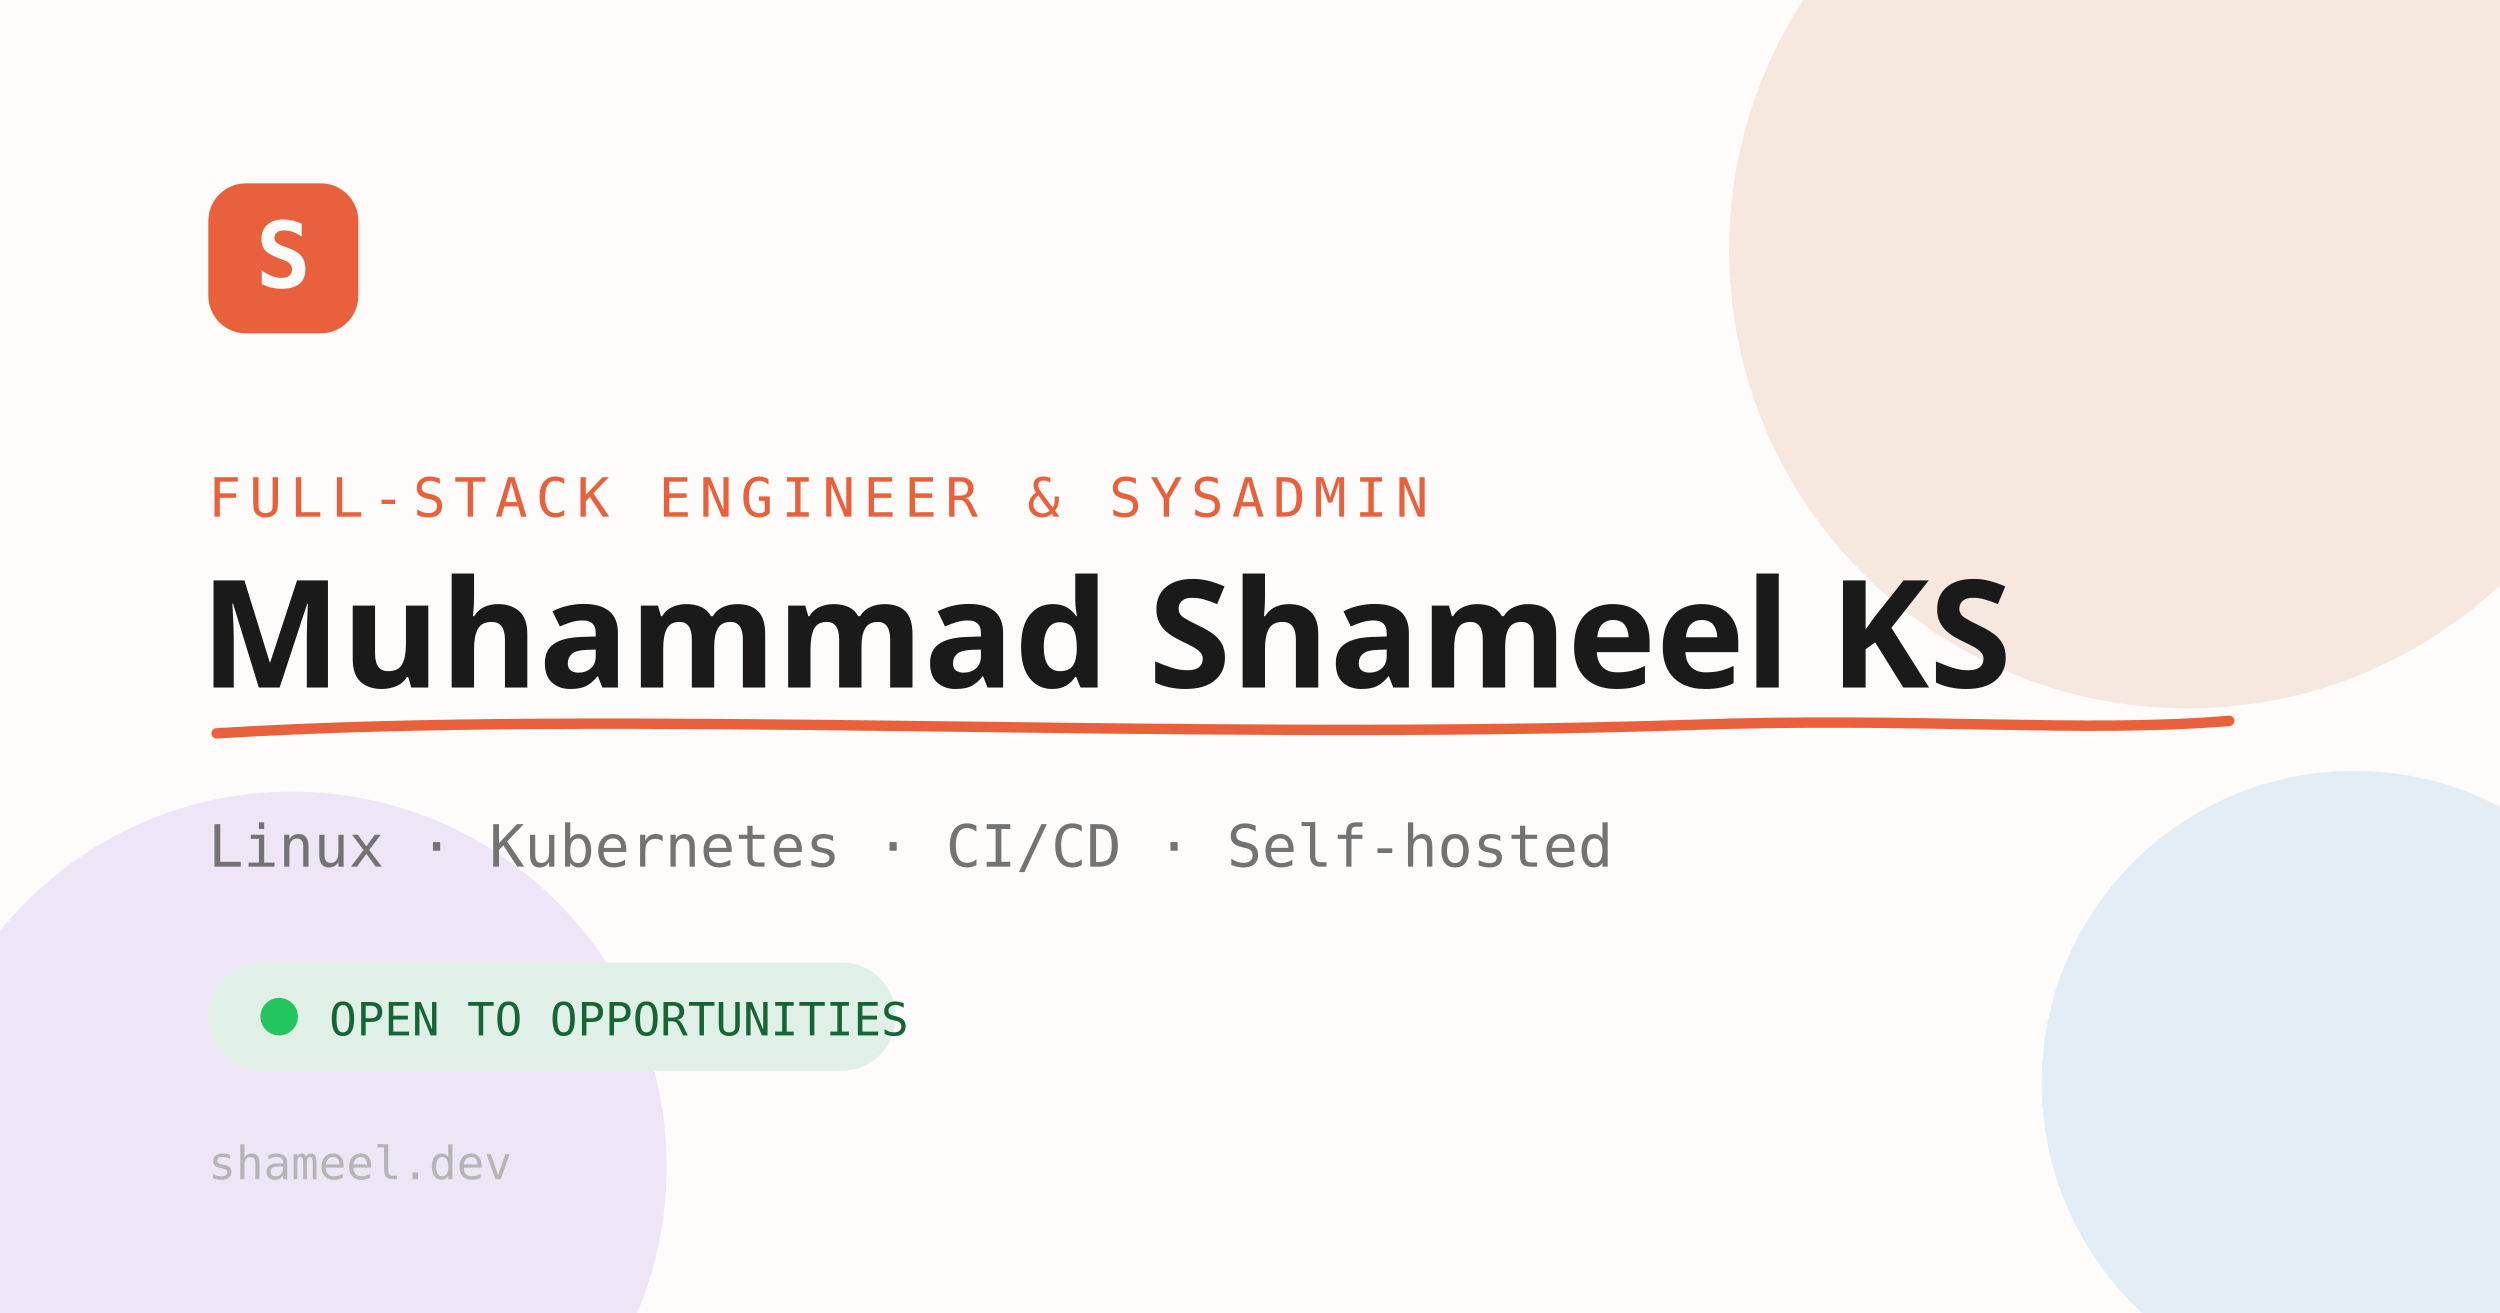
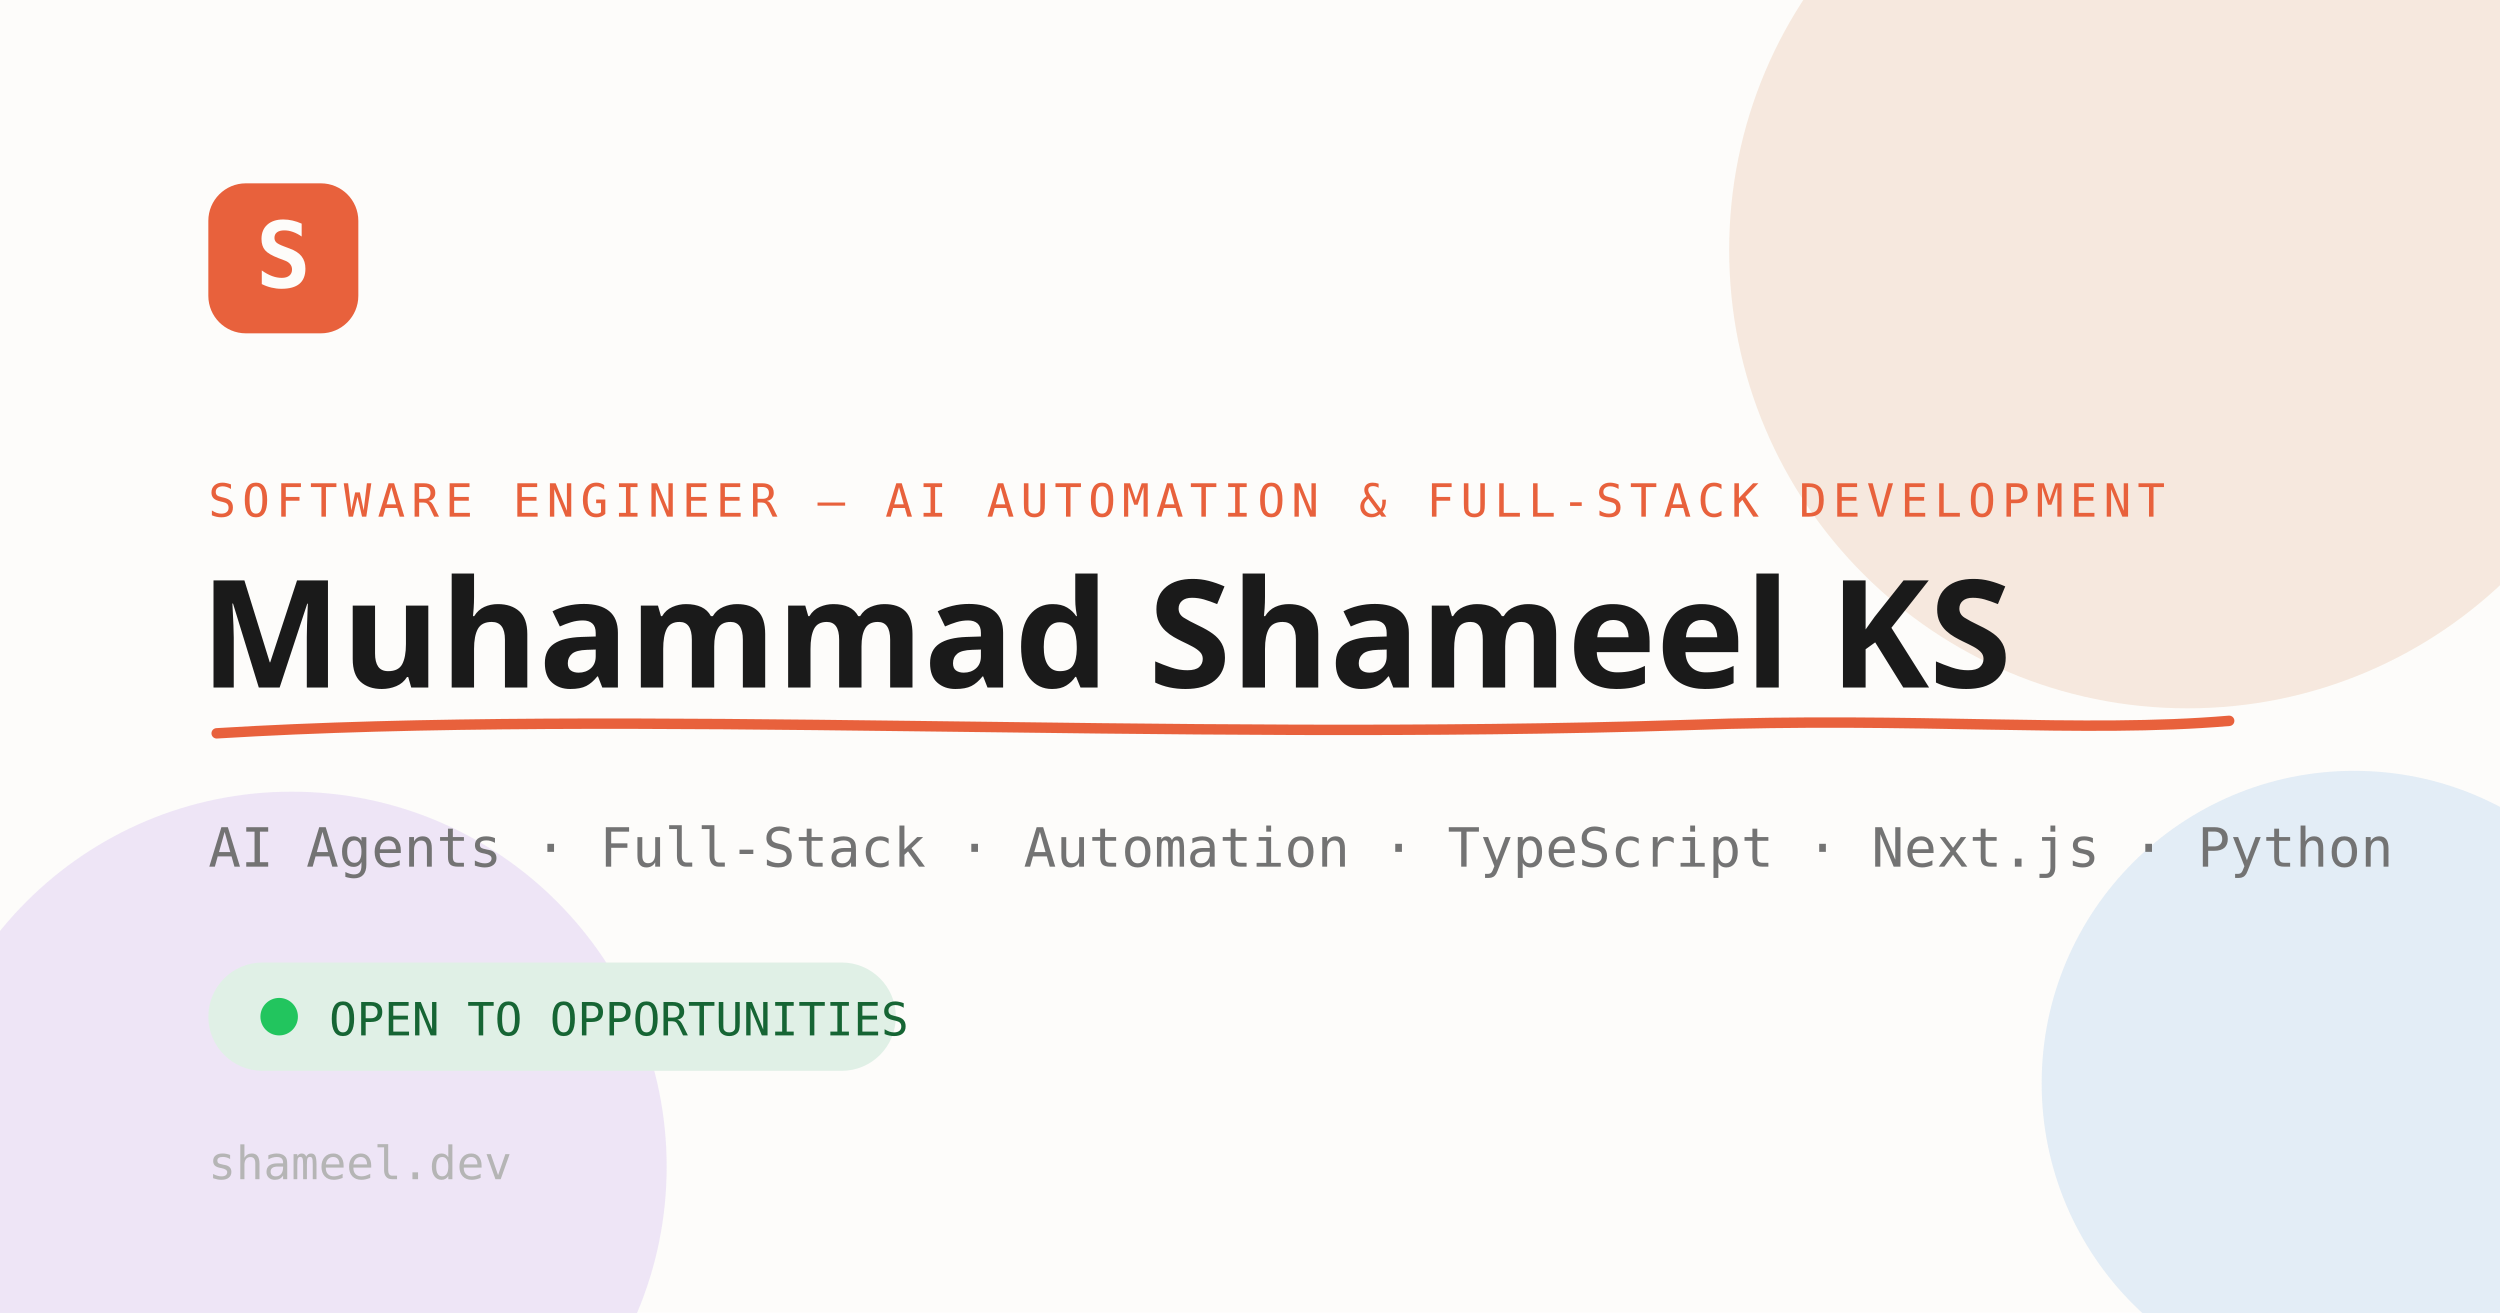
<svg xmlns="http://www.w3.org/2000/svg" width="1200" height="630" viewBox="0 0 1200 630">
  <rect width="1200" height="630" fill="#FDFCFA" />
  <circle cx="1050" cy="120" r="220" fill="#F5E6DA" opacity="0.9" />
  <circle cx="140" cy="560" r="180" fill="#EAE0F5" opacity="0.8" />
  <circle cx="1130" cy="520" r="150" fill="#E0EBF5" opacity="0.9" />
  <rect x="100" y="88" width="72" height="72" rx="18" fill="#E8613C" />
  <text x="136" y="138" font-family="monospace" font-size="44" font-weight="bold" fill="#FDFCFA" text-anchor="middle">S</text>
-   <text x="100" y="248" font-family="monospace" font-size="26" letter-spacing="4" fill="#E8613C">FULL-STACK ENGINEER &amp; SYSADMIN</text>
+   <text x="100" y="248" font-family="monospace" font-size="22" letter-spacing="3" fill="#E8613C">SOFTWARE ENGINEER — AI AUTOMATION &amp; FULL-STACK DEVELOPMENT</text>
  <text x="96" y="330" font-family="sans-serif" font-size="72" font-weight="bold" fill="#1a1a1a">Muhammad Shameel KS</text>
  <path d="M104 352 C 300 340, 560 356, 810 348 C 920 344, 1000 352, 1070 346" stroke="#E8613C" stroke-width="5" fill="none" stroke-linecap="round" />
-   <text x="100" y="416" font-family="monospace" font-size="28" fill="#737373">Linux · Kubernetes · CI/CD · Self-hosted</text>
+   <text x="100" y="416" font-family="monospace" font-size="26" fill="#737373">AI Agents · Full-Stack · Automation · TypeScript · Next.js · Python</text>
  <rect x="100" y="462" width="330" height="52" rx="26" fill="#E0F0E6" />
  <circle cx="134" cy="488" r="9" fill="#22c55e" />
  <text x="158" y="497" font-family="monospace" font-size="22" fill="#166534">OPEN TO OPPORTUNITIES</text>
  <text x="100" y="566" font-family="monospace" font-size="22" fill="#b5b5b5">shameel.dev</text>
</svg>
